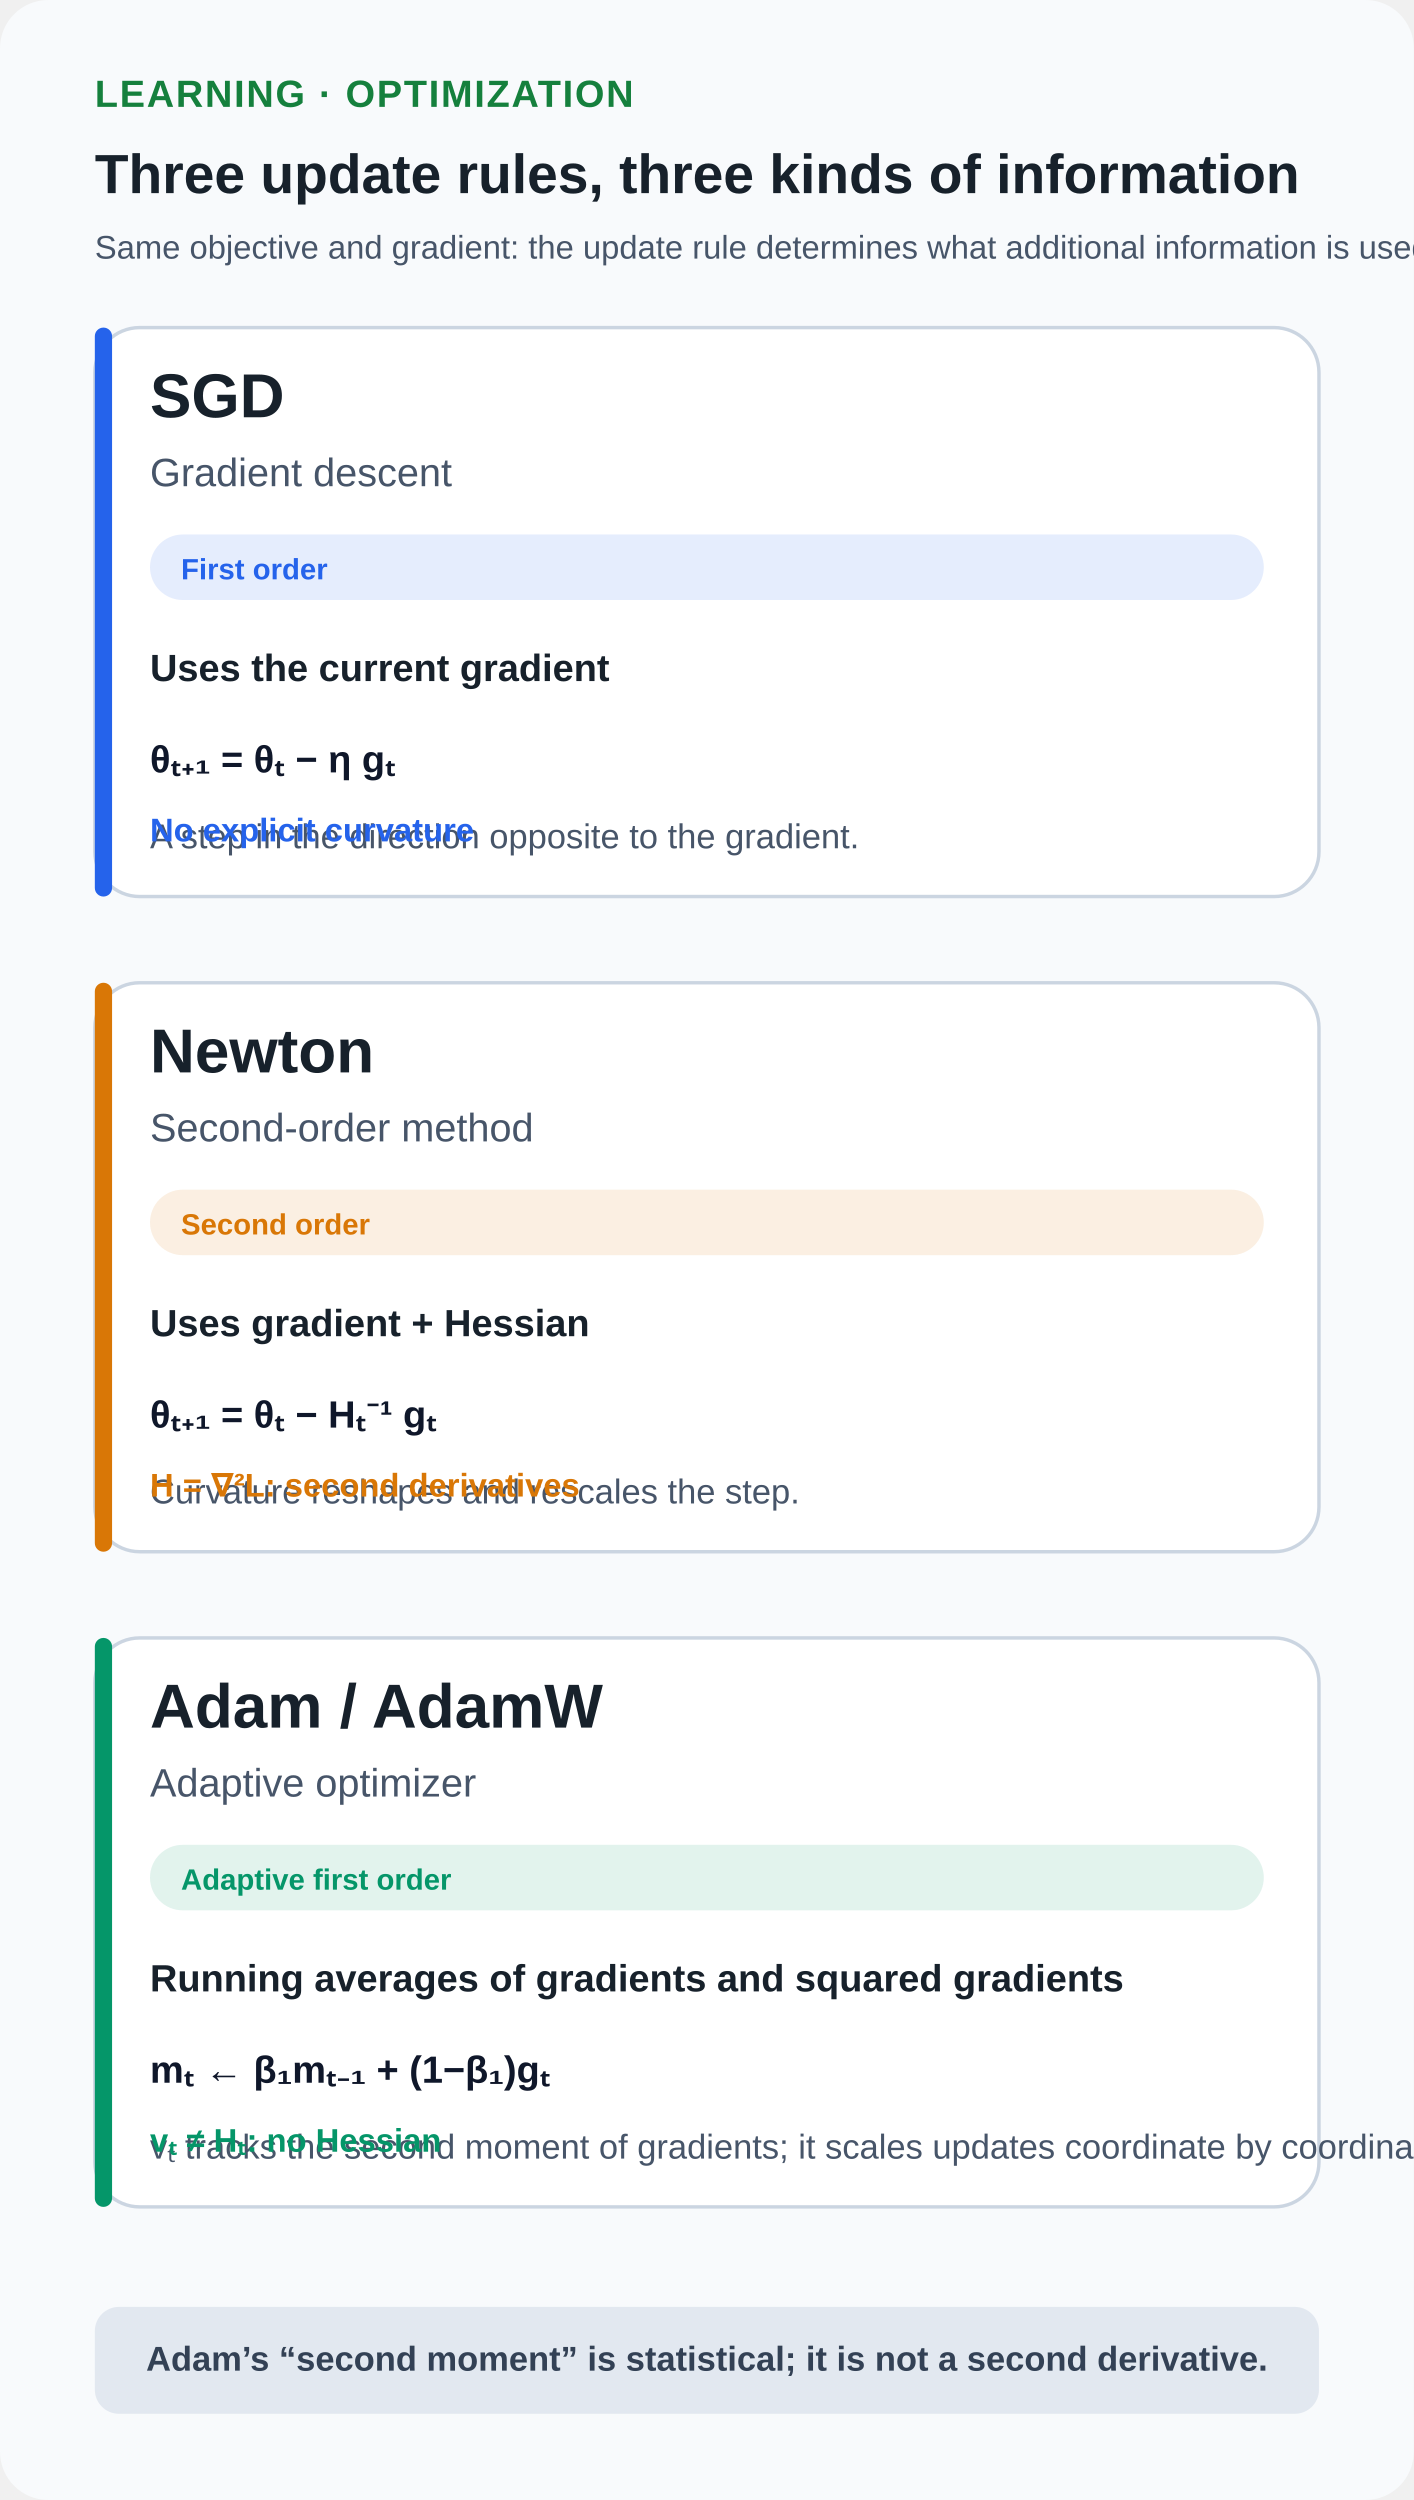
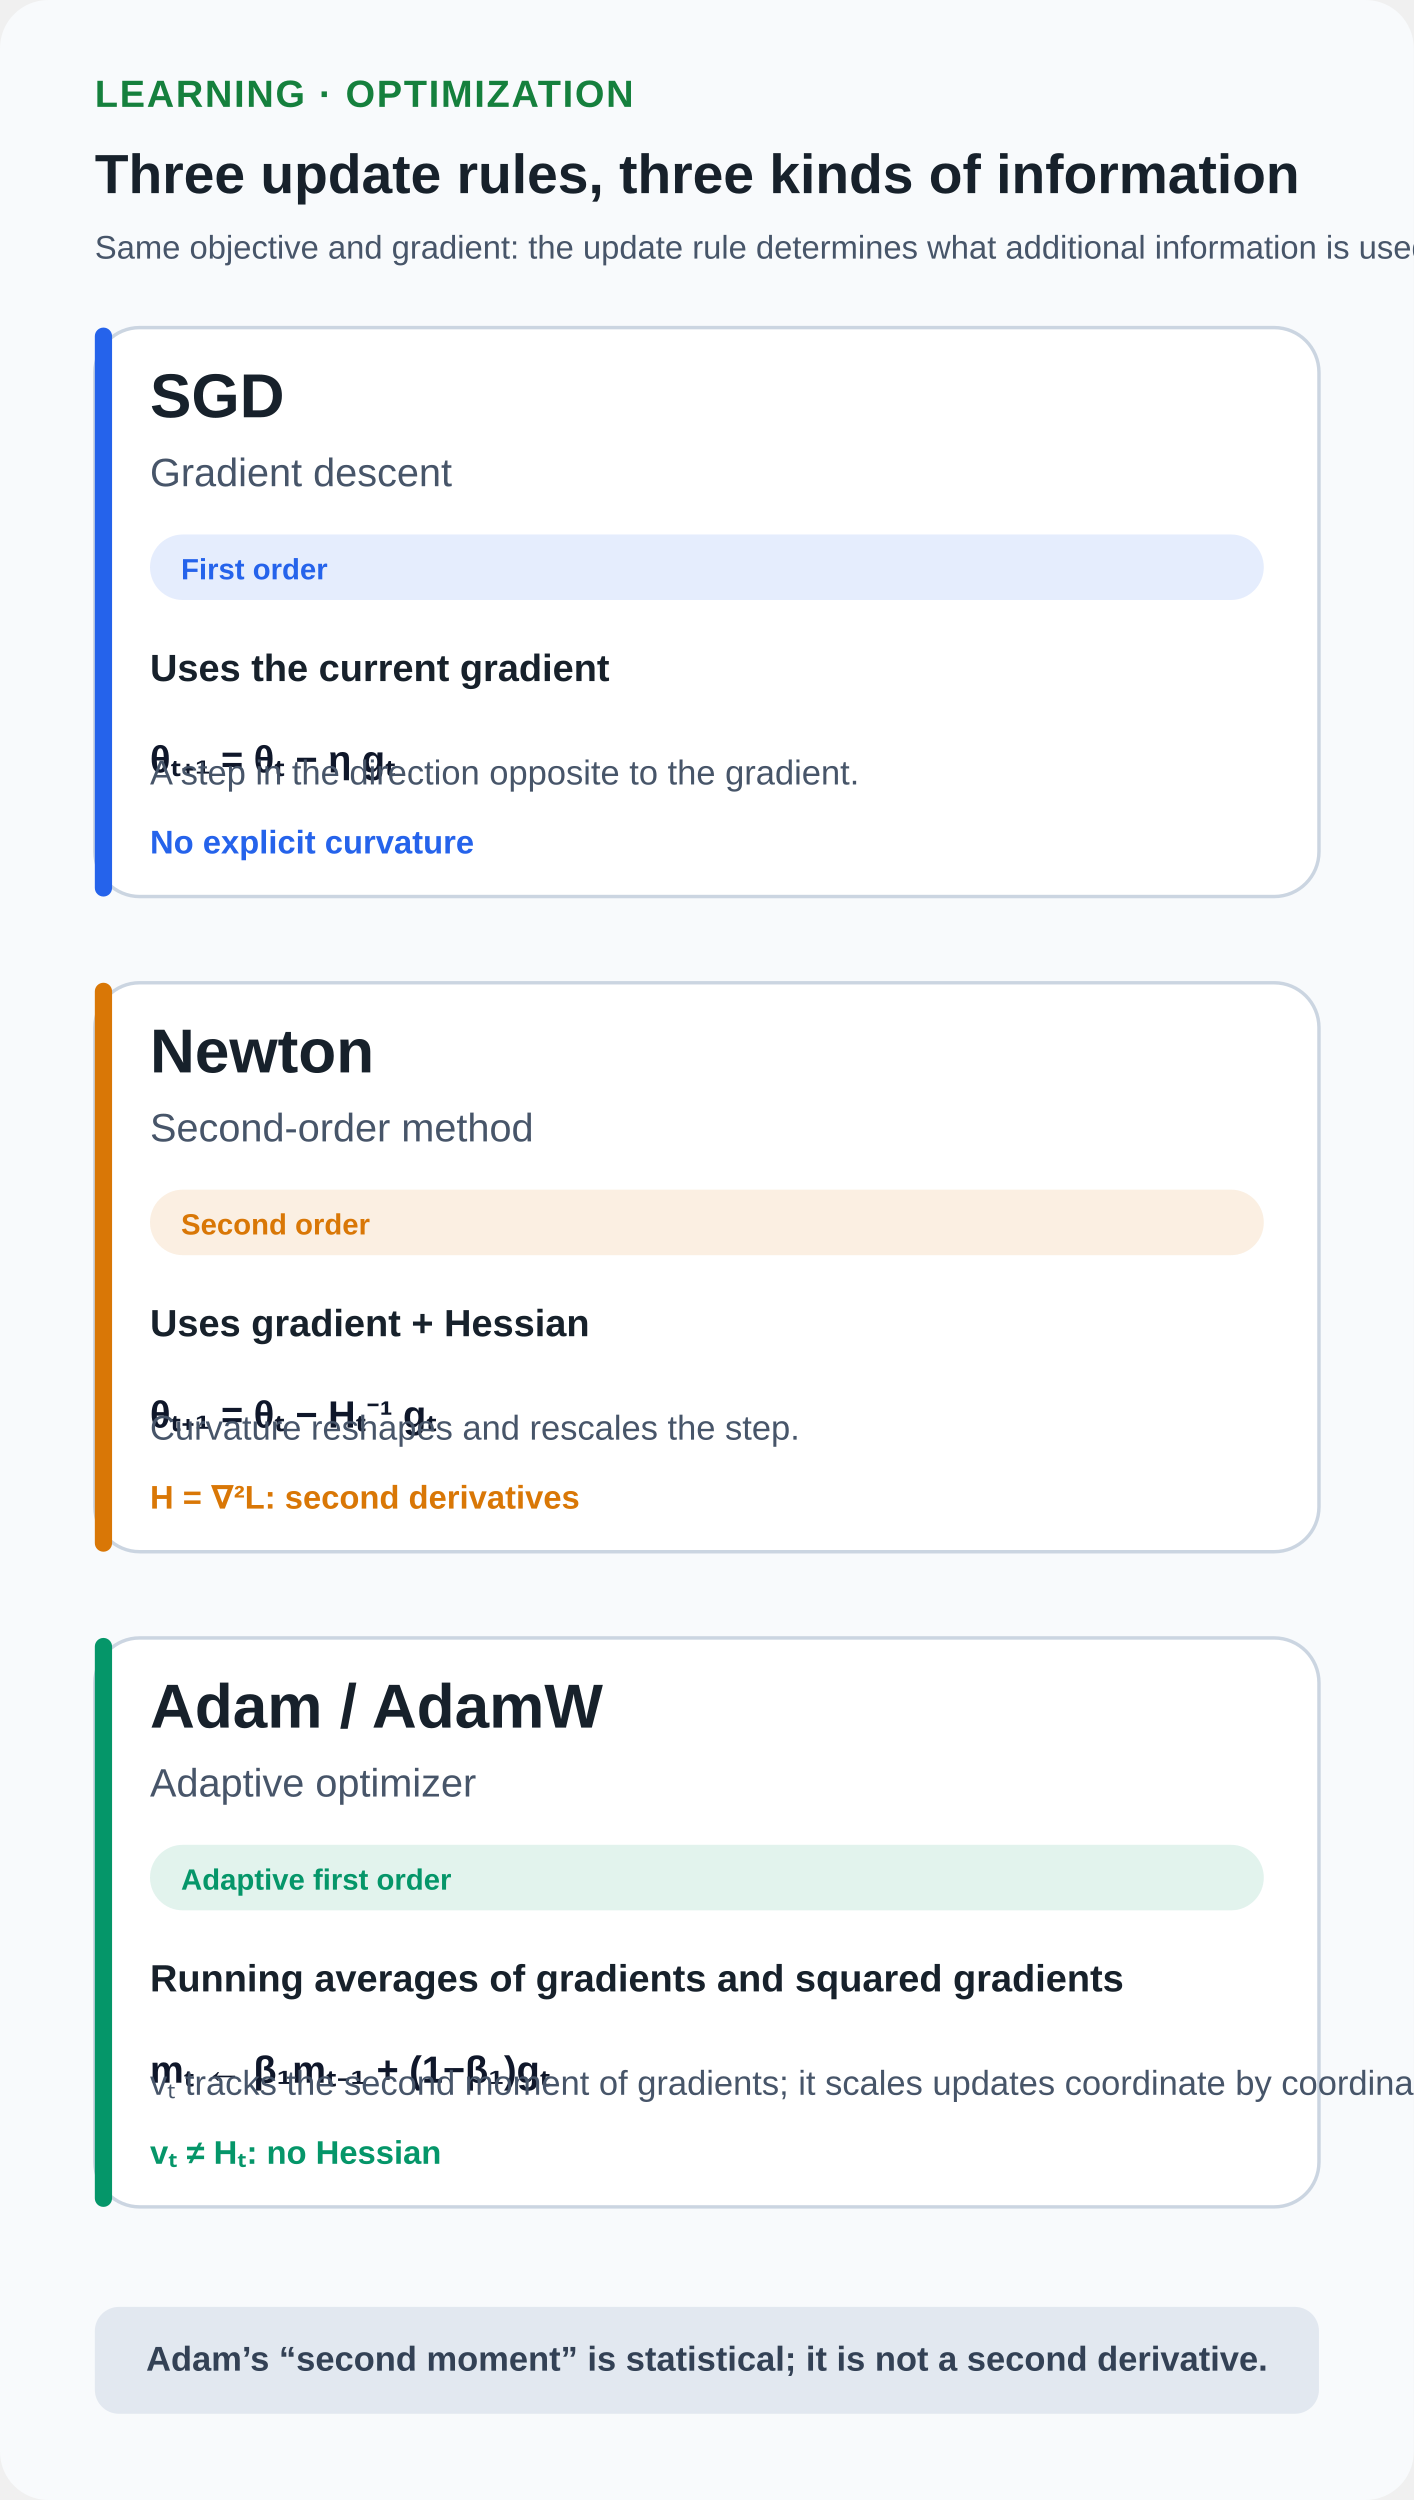
<svg xmlns="http://www.w3.org/2000/svg" width="820" height="1450" viewBox="0 0 820 1450" role="img" aria-labelledby="title desc">
  <rect width="820" height="1450" rx="28" fill="#f8fafc" />
  <text x="55" y="62" font-family="Arial,sans-serif" font-size="22" font-weight="700" letter-spacing="1" fill="#15803d">LEARNING · OPTIMIZATION</text>
  <text x="55" y="112" font-family="Arial,sans-serif" font-size="32" font-weight="700" fill="#17212b">Three update rules, three kinds of information</text>
  <text x="55" y="150" font-family="Arial,sans-serif" font-size="19" fill="#475569">Same objective and gradient: the update rule determines what additional information is used.</text>
  <rect x="55" y="190" width="710" height="330" rx="26" fill="#ffffff" stroke="#cbd5e1" stroke-width="2" />
  <rect x="55" y="190" width="10" height="330" rx="5" fill="#2563eb" />
  <text x="87" y="242" font-family="Arial,sans-serif" font-size="36" font-weight="700" fill="#17212b">SGD</text>
  <text x="87" y="282" font-family="Arial,sans-serif" font-size="23" fill="#475569">Gradient descent</text>
  <rect x="87" y="310" width="646" height="38" rx="19" fill="#2563eb" opacity=".12" />
  <text x="105" y="336" font-family="Arial,sans-serif" font-size="17" font-weight="700" fill="#2563eb">First order</text>
  <text x="87" y="395" font-family="Arial,sans-serif" font-size="22" font-weight="700" fill="#17212b">Uses the current gradient</text>
  <text x="87" y="448" font-family="Arial,sans-serif" font-size="22" font-weight="700" fill="#0f172a">θₜ₊₁ = θₜ − η gₜ</text>
-   <text x="87" y="492" font-family="Arial,sans-serif" font-size="20" fill="#475569">A step in the direction opposite to the gradient.</text>
-   <text x="87" y="488" font-family="Arial,sans-serif" font-size="19" font-weight="700" fill="#2563eb">No explicit curvature</text>
+   <text x="87" y="455" font-family="Arial,sans-serif" font-size="20" fill="#475569">A step in the direction opposite to the gradient.</text>
+   <text x="87" y="495" font-family="Arial,sans-serif" font-size="19" font-weight="700" fill="#2563eb">No explicit curvature</text>
  <rect x="55" y="570" width="710" height="330" rx="26" fill="#ffffff" stroke="#cbd5e1" stroke-width="2" />
  <rect x="55" y="570" width="10" height="330" rx="5" fill="#d97706" />
  <text x="87" y="622" font-family="Arial,sans-serif" font-size="36" font-weight="700" fill="#17212b">Newton</text>
  <text x="87" y="662" font-family="Arial,sans-serif" font-size="23" fill="#475569">Second-order method</text>
  <rect x="87" y="690" width="646" height="38" rx="19" fill="#d97706" opacity=".12" />
  <text x="105" y="716" font-family="Arial,sans-serif" font-size="17" font-weight="700" fill="#d97706">Second order</text>
  <text x="87" y="775" font-family="Arial,sans-serif" font-size="22" font-weight="700" fill="#17212b">Uses gradient + Hessian</text>
  <text x="87" y="828" font-family="Arial,sans-serif" font-size="22" font-weight="700" fill="#0f172a">θₜ₊₁ = θₜ − Hₜ⁻¹ gₜ</text>
-   <text x="87" y="872" font-family="Arial,sans-serif" font-size="20" fill="#475569">Curvature reshapes and rescales the step.</text>
-   <text x="87" y="868" font-family="Arial,sans-serif" font-size="19" font-weight="700" fill="#d97706">H = ∇²L: second derivatives</text>
+   <text x="87" y="835" font-family="Arial,sans-serif" font-size="20" fill="#475569">Curvature reshapes and rescales the step.</text>
+   <text x="87" y="875" font-family="Arial,sans-serif" font-size="19" font-weight="700" fill="#d97706">H = ∇²L: second derivatives</text>
  <rect x="55" y="950" width="710" height="330" rx="26" fill="#ffffff" stroke="#cbd5e1" stroke-width="2" />
  <rect x="55" y="950" width="10" height="330" rx="5" fill="#059669" />
  <text x="87" y="1002" font-family="Arial,sans-serif" font-size="36" font-weight="700" fill="#17212b">Adam / AdamW</text>
  <text x="87" y="1042" font-family="Arial,sans-serif" font-size="23" fill="#475569">Adaptive optimizer</text>
  <rect x="87" y="1070" width="646" height="38" rx="19" fill="#059669" opacity=".12" />
  <text x="105" y="1096" font-family="Arial,sans-serif" font-size="17" font-weight="700" fill="#059669">Adaptive first order</text>
  <text x="87" y="1155" font-family="Arial,sans-serif" font-size="22" font-weight="700" fill="#17212b">Running averages of gradients and squared gradients</text>
  <text x="87" y="1208" font-family="Arial,sans-serif" font-size="22" font-weight="700" fill="#0f172a">mₜ ← β₁mₜ₋₁ + (1−β₁)gₜ</text>
-   <text x="87" y="1252" font-family="Arial,sans-serif" font-size="20" fill="#475569">vₜ tracks the second moment of gradients; it scales updates coordinate by coordinate.</text>
-   <text x="87" y="1248" font-family="Arial,sans-serif" font-size="19" font-weight="700" fill="#059669">vₜ ≠ Hₜ: no Hessian</text>
+   <text x="87" y="1215" font-family="Arial,sans-serif" font-size="20" fill="#475569">vₜ tracks the second moment of gradients; it scales updates coordinate by coordinate.</text>
+   <text x="87" y="1255" font-family="Arial,sans-serif" font-size="19" font-weight="700" fill="#059669">vₜ ≠ Hₜ: no Hessian</text>
  <rect x="55" y="1338" width="710" height="62" rx="14" fill="#e2e8f0" />
  <text x="410" y="1375" text-anchor="middle" font-family="Arial,sans-serif" font-size="20" font-weight="700" fill="#334155">Adam’s “second moment” is statistical; it is not a second derivative.</text>
</svg>
